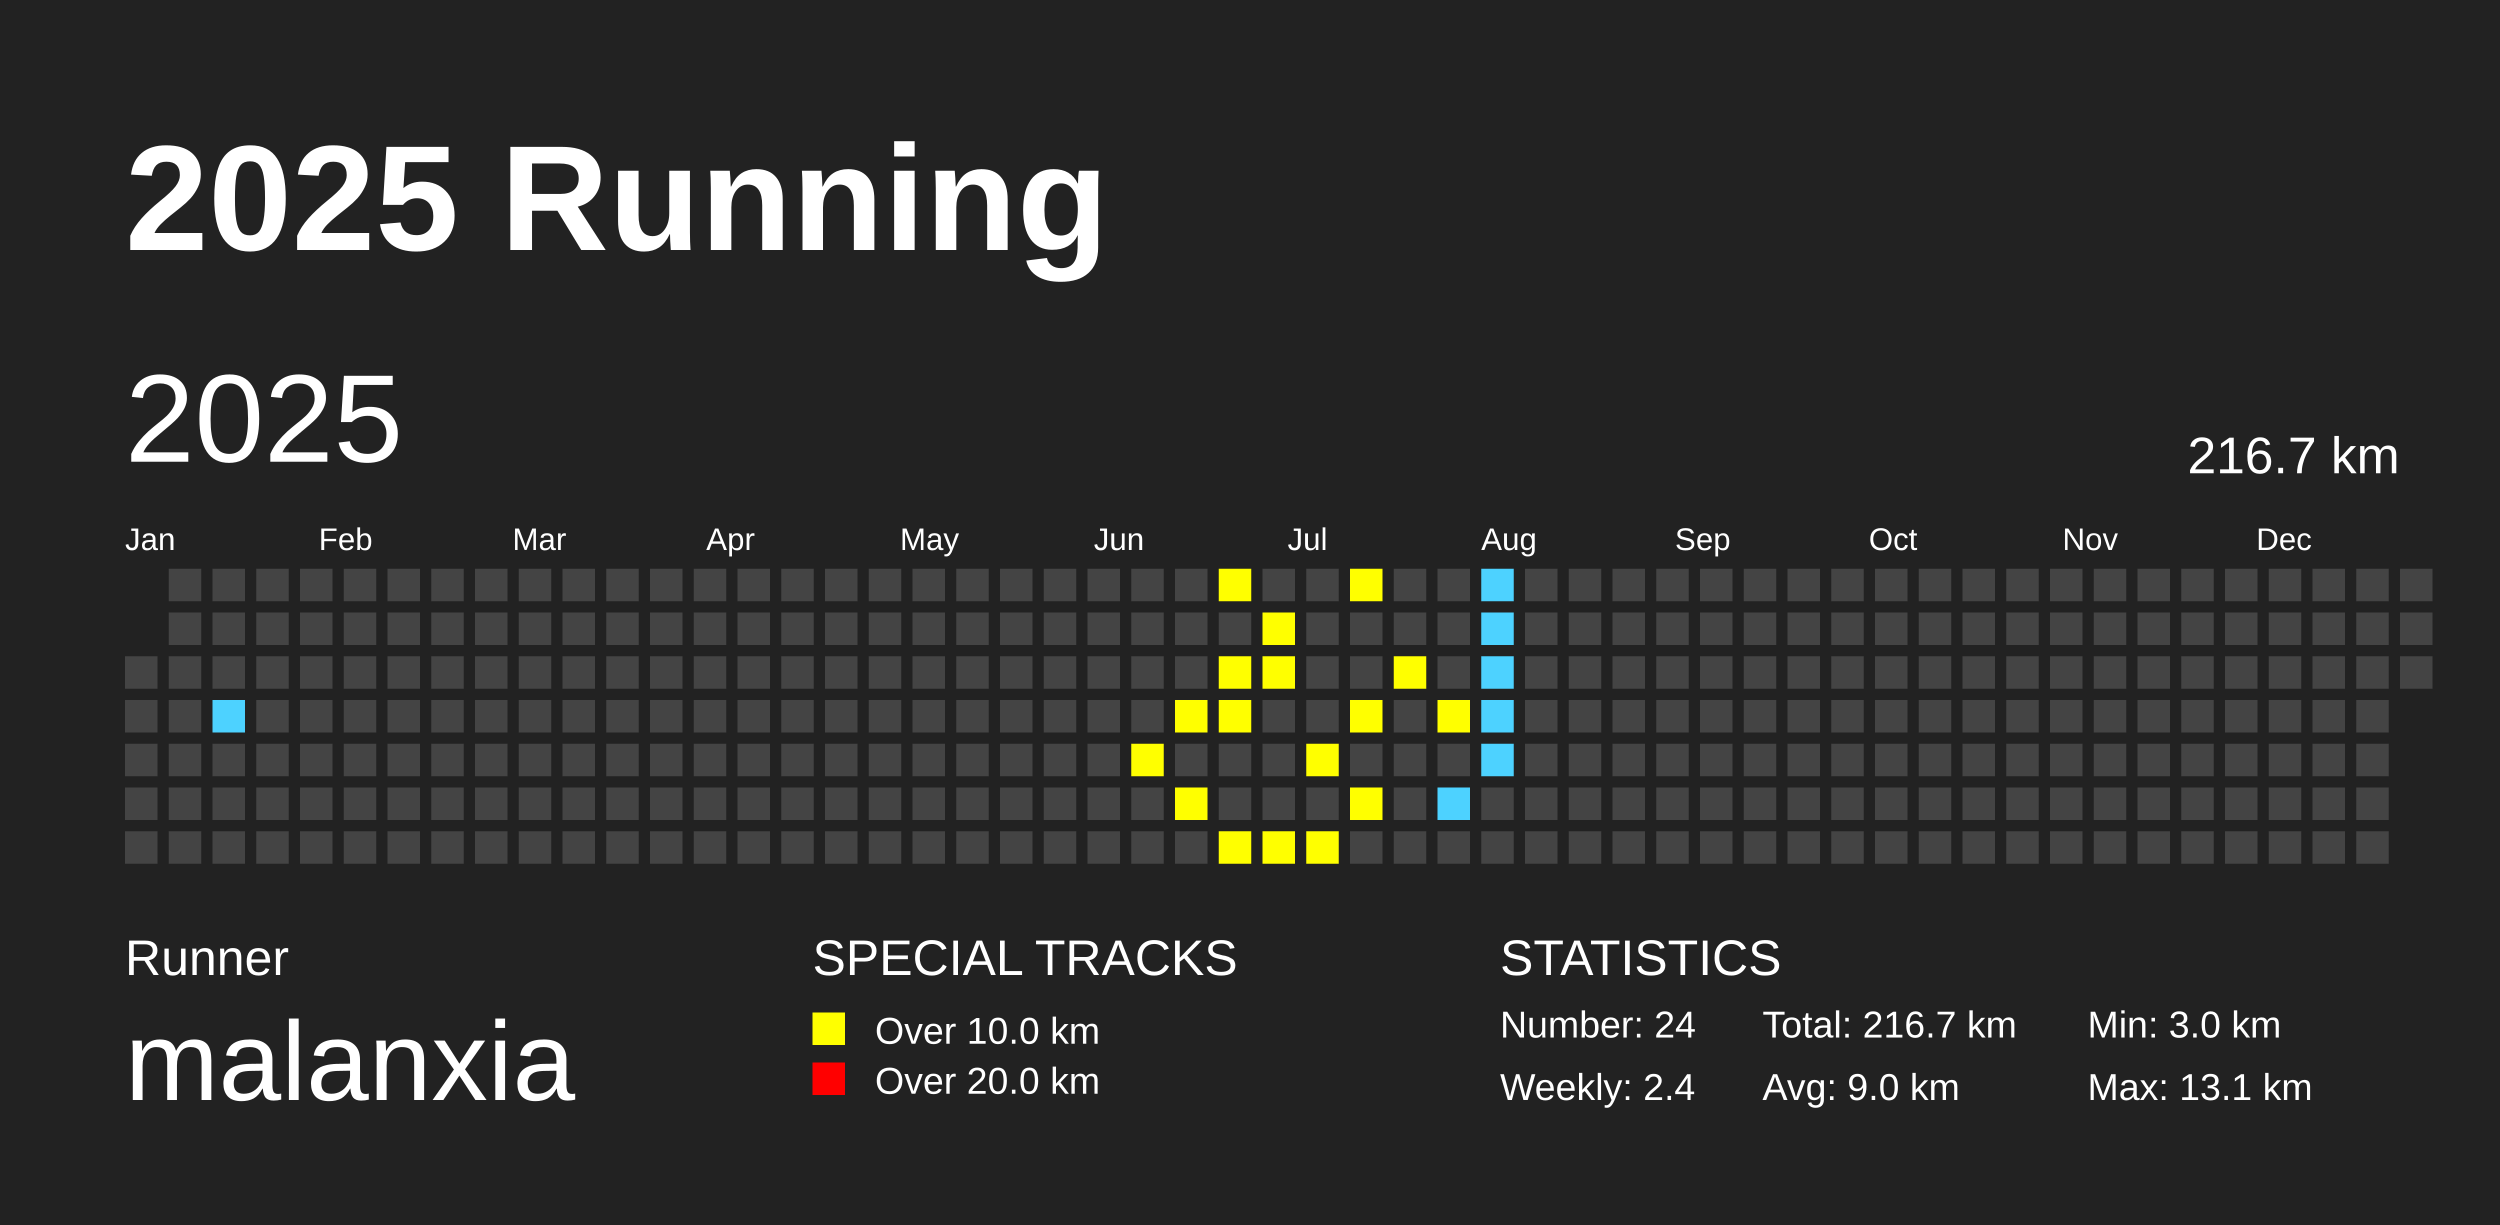
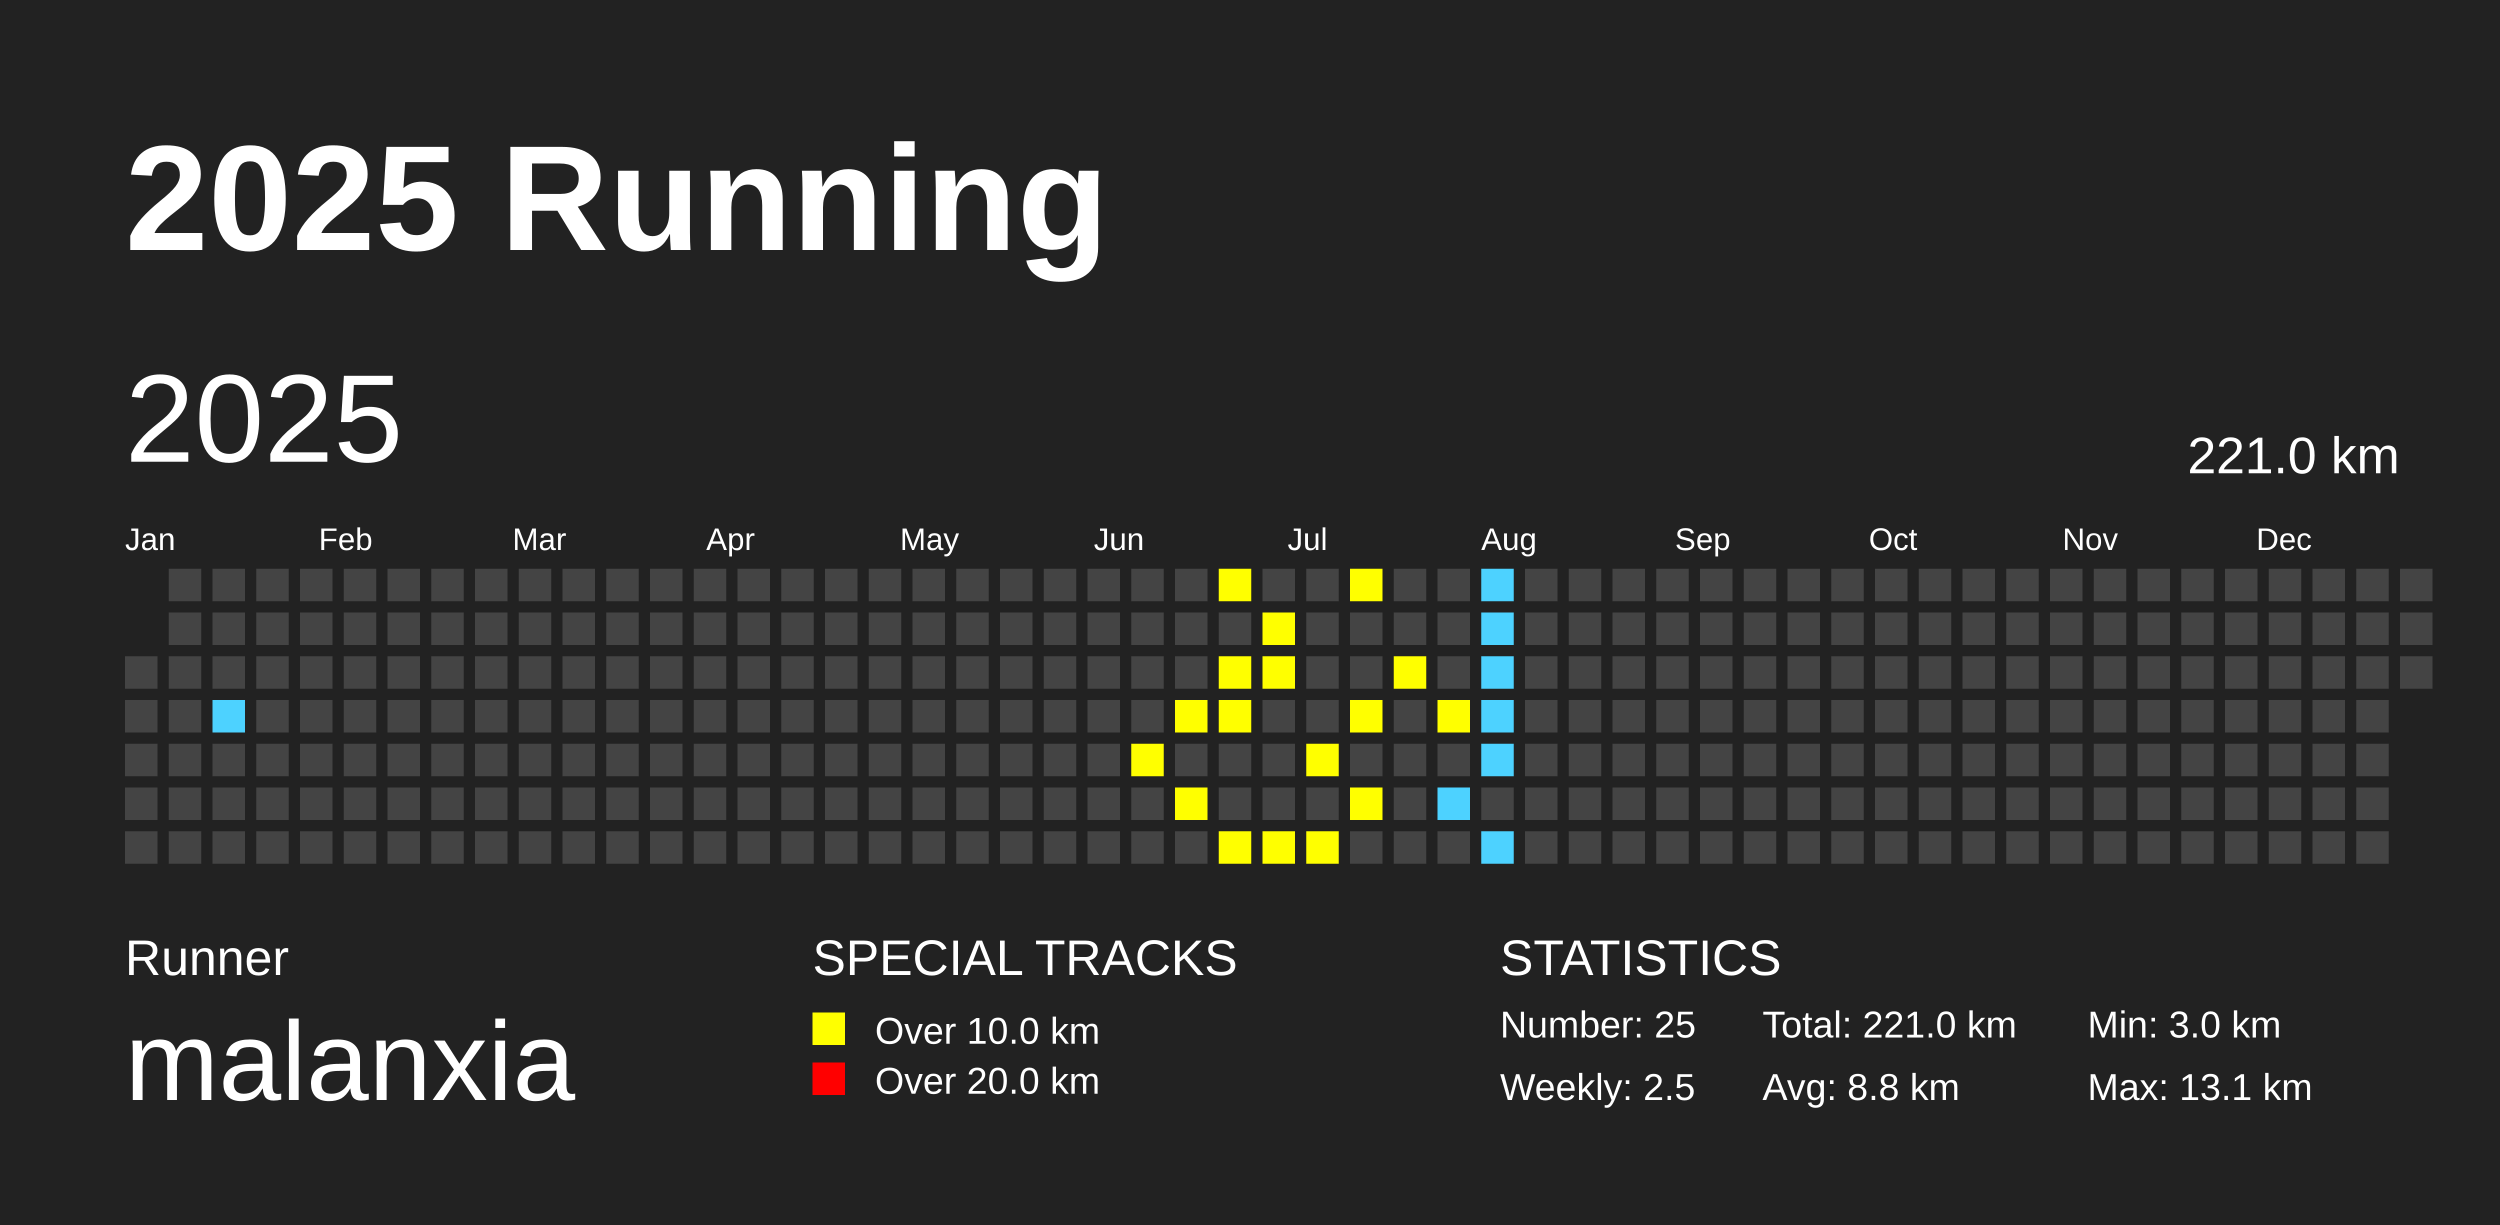
<svg xmlns="http://www.w3.org/2000/svg" baseProfile="full" height="98mm" version="1.1" viewBox="0,0,200,98" width="200mm">
  <defs />
  <rect fill="#222222" height="98" width="200" x="0" y="0" />
  <text fill="#FFFFFF" style="font-size:12px; font-family:Arial; font-weight:bold;" x="10" y="20">2025 Running</text>
  <text fill="#FFFFFF" style="font-size:4px; font-family:Arial" x="10" y="78">Runner</text>
  <text fill="#FFFFFF" style="font-size:9px; font-family:Arial" x="10" y="88">malanxia</text>
  <text fill="#FFFFFF" style="font-size:4px; font-family:Arial" x="65" y="78">SPECIAL TRACKS</text>
  <rect fill="yellow" height="2.6" width="2.6" x="65" y="81" />
  <text fill="#FFFFFF" style="font-size:3px; font-family:Arial" x="70" y="83.5">Over 10.0 km</text>
  <rect fill="red" height="2.6" width="2.6" x="65" y="85" />
  <text fill="#FFFFFF" style="font-size:3px; font-family:Arial" x="70" y="87.5">Over 20.0 km</text>
  <text fill="#FFFFFF" style="font-size:4px; font-family:Arial" x="120" y="78">STATISTICS</text>
-   <text fill="#FFFFFF" style="font-size:3px; font-family:Arial" x="120" y="83">Number: 24</text>
-   <text fill="#FFFFFF" style="font-size:3px; font-family:Arial" x="120" y="88">Weekly: 2.4</text>
-   <text fill="#FFFFFF" style="font-size:3px; font-family:Arial" x="141" y="83">Total: 216.7 km</text>
-   <text fill="#FFFFFF" style="font-size:3px; font-family:Arial" x="141" y="88">Avg: 9.0 km</text>
+   <text fill="#FFFFFF" style="font-size:3px; font-family:Arial" x="120" y="83">Number: 25</text>
+   <text fill="#FFFFFF" style="font-size:3px; font-family:Arial" x="120" y="88">Weekly: 2.5</text>
+   <text fill="#FFFFFF" style="font-size:3px; font-family:Arial" x="141" y="83">Total: 221.0 km</text>
+   <text fill="#FFFFFF" style="font-size:3px; font-family:Arial" x="141" y="88">Avg: 8.8 km</text>
  <text fill="#FFFFFF" style="font-size:3px; font-family:Arial" x="167" y="83">Min: 3.0 km</text>
  <text fill="#FFFFFF" style="font-size:3px; font-family:Arial" x="167" y="88">Max: 13.1 km</text>
  <text dominant-baseline="hanging" fill="#FFFFFF" style="font-size:10.0px; font-family:Arial;" x="10" y="30">2025</text>
-   <text dominant-baseline="hanging" fill="#FFFFFF" style="font-size:4.125px; font-family:Arial;" x="175" y="35">216.7 km</text>
+   <text dominant-baseline="hanging" fill="#FFFFFF" style="font-size:4.125px; font-family:Arial;" x="175" y="35">221.0 km</text>
  <text fill="#FFFFFF" style="font-size:2.5px; font-family:Arial" x="10.0" y="44">Jan</text>
  <text fill="#FFFFFF" style="font-size:2.5px; font-family:Arial" x="25.5" y="44">Feb</text>
  <text fill="#FFFFFF" style="font-size:2.5px; font-family:Arial" x="41.0" y="44">Mar</text>
  <text fill="#FFFFFF" style="font-size:2.5px; font-family:Arial" x="56.5" y="44">Apr</text>
  <text fill="#FFFFFF" style="font-size:2.5px; font-family:Arial" x="72.0" y="44">May</text>
  <text fill="#FFFFFF" style="font-size:2.5px; font-family:Arial" x="87.5" y="44">Jun</text>
  <text fill="#FFFFFF" style="font-size:2.5px; font-family:Arial" x="103.0" y="44">Jul</text>
  <text fill="#FFFFFF" style="font-size:2.5px; font-family:Arial" x="118.5" y="44">Aug</text>
  <text fill="#FFFFFF" style="font-size:2.5px; font-family:Arial" x="134.0" y="44">Sep</text>
  <text fill="#FFFFFF" style="font-size:2.5px; font-family:Arial" x="149.5" y="44">Oct</text>
  <text fill="#FFFFFF" style="font-size:2.5px; font-family:Arial" x="165.0" y="44">Nov</text>
  <text fill="#FFFFFF" style="font-size:2.5px; font-family:Arial" x="180.5" y="44">Dec</text>
  <rect fill="#444444" height="2.6" width="2.6" x="10.0" y="52.5" />
  <rect fill="#444444" height="2.6" width="2.6" x="10.0" y="56.0" />
  <rect fill="#444444" height="2.6" width="2.6" x="10.0" y="59.5" />
  <rect fill="#444444" height="2.6" width="2.6" x="10.0" y="63.0" />
  <rect fill="#444444" height="2.6" width="2.6" x="10.0" y="66.5" />
  <rect fill="#444444" height="2.6" width="2.6" x="13.5" y="45.5" />
  <rect fill="#444444" height="2.6" width="2.6" x="13.5" y="49.0" />
  <rect fill="#444444" height="2.6" width="2.6" x="13.5" y="52.5" />
  <rect fill="#444444" height="2.6" width="2.6" x="13.5" y="56.0" />
  <rect fill="#444444" height="2.6" width="2.6" x="13.5" y="59.5" />
  <rect fill="#444444" height="2.6" width="2.6" x="13.5" y="63.0" />
  <rect fill="#444444" height="2.6" width="2.6" x="13.5" y="66.5" />
  <rect fill="#444444" height="2.6" width="2.6" x="17.0" y="45.5" />
  <rect fill="#444444" height="2.6" width="2.6" x="17.0" y="49.0" />
  <rect fill="#444444" height="2.6" width="2.6" x="17.0" y="52.5" />
  <rect fill="#4DD2FF" height="2.6" width="2.6" x="17.0" y="56.0" />
  <rect fill="#444444" height="2.6" width="2.6" x="17.0" y="59.5" />
  <rect fill="#444444" height="2.6" width="2.6" x="17.0" y="63.0" />
  <rect fill="#444444" height="2.6" width="2.6" x="17.0" y="66.5" />
  <rect fill="#444444" height="2.6" width="2.6" x="20.5" y="45.5" />
  <rect fill="#444444" height="2.6" width="2.6" x="20.5" y="49.0" />
  <rect fill="#444444" height="2.6" width="2.6" x="20.5" y="52.5" />
  <rect fill="#444444" height="2.6" width="2.6" x="20.5" y="56.0" />
  <rect fill="#444444" height="2.6" width="2.6" x="20.5" y="59.5" />
  <rect fill="#444444" height="2.6" width="2.6" x="20.5" y="63.0" />
  <rect fill="#444444" height="2.6" width="2.6" x="20.5" y="66.5" />
  <rect fill="#444444" height="2.6" width="2.6" x="24.0" y="45.5" />
  <rect fill="#444444" height="2.6" width="2.6" x="24.0" y="49.0" />
  <rect fill="#444444" height="2.6" width="2.6" x="24.0" y="52.5" />
  <rect fill="#444444" height="2.6" width="2.6" x="24.0" y="56.0" />
  <rect fill="#444444" height="2.6" width="2.6" x="24.0" y="59.5" />
  <rect fill="#444444" height="2.6" width="2.6" x="24.0" y="63.0" />
  <rect fill="#444444" height="2.6" width="2.6" x="24.0" y="66.5" />
  <rect fill="#444444" height="2.6" width="2.6" x="27.5" y="45.5" />
  <rect fill="#444444" height="2.6" width="2.6" x="27.5" y="49.0" />
  <rect fill="#444444" height="2.6" width="2.6" x="27.5" y="52.5" />
  <rect fill="#444444" height="2.6" width="2.6" x="27.5" y="56.0" />
  <rect fill="#444444" height="2.6" width="2.6" x="27.5" y="59.5" />
  <rect fill="#444444" height="2.6" width="2.6" x="27.5" y="63.0" />
  <rect fill="#444444" height="2.6" width="2.6" x="27.5" y="66.5" />
  <rect fill="#444444" height="2.6" width="2.6" x="31.0" y="45.5" />
  <rect fill="#444444" height="2.6" width="2.6" x="31.0" y="49.0" />
  <rect fill="#444444" height="2.6" width="2.6" x="31.0" y="52.5" />
  <rect fill="#444444" height="2.6" width="2.6" x="31.0" y="56.0" />
  <rect fill="#444444" height="2.6" width="2.6" x="31.0" y="59.5" />
  <rect fill="#444444" height="2.6" width="2.6" x="31.0" y="63.0" />
  <rect fill="#444444" height="2.6" width="2.6" x="31.0" y="66.5" />
  <rect fill="#444444" height="2.6" width="2.6" x="34.5" y="45.5" />
  <rect fill="#444444" height="2.6" width="2.6" x="34.5" y="49.0" />
  <rect fill="#444444" height="2.6" width="2.6" x="34.5" y="52.5" />
  <rect fill="#444444" height="2.6" width="2.6" x="34.5" y="56.0" />
  <rect fill="#444444" height="2.6" width="2.6" x="34.5" y="59.5" />
  <rect fill="#444444" height="2.6" width="2.6" x="34.5" y="63.0" />
  <rect fill="#444444" height="2.6" width="2.6" x="34.5" y="66.5" />
  <rect fill="#444444" height="2.6" width="2.6" x="38.0" y="45.5" />
  <rect fill="#444444" height="2.6" width="2.6" x="38.0" y="49.0" />
  <rect fill="#444444" height="2.6" width="2.6" x="38.0" y="52.5" />
  <rect fill="#444444" height="2.6" width="2.6" x="38.0" y="56.0" />
  <rect fill="#444444" height="2.6" width="2.6" x="38.0" y="59.5" />
  <rect fill="#444444" height="2.6" width="2.6" x="38.0" y="63.0" />
  <rect fill="#444444" height="2.6" width="2.6" x="38.0" y="66.5" />
  <rect fill="#444444" height="2.6" width="2.6" x="41.5" y="45.5" />
  <rect fill="#444444" height="2.6" width="2.6" x="41.5" y="49.0" />
  <rect fill="#444444" height="2.6" width="2.6" x="41.5" y="52.5" />
  <rect fill="#444444" height="2.6" width="2.6" x="41.5" y="56.0" />
  <rect fill="#444444" height="2.6" width="2.6" x="41.5" y="59.5" />
  <rect fill="#444444" height="2.6" width="2.6" x="41.5" y="63.0" />
  <rect fill="#444444" height="2.6" width="2.6" x="41.5" y="66.5" />
  <rect fill="#444444" height="2.6" width="2.6" x="45.0" y="45.5" />
  <rect fill="#444444" height="2.6" width="2.6" x="45.0" y="49.0" />
  <rect fill="#444444" height="2.6" width="2.6" x="45.0" y="52.5" />
  <rect fill="#444444" height="2.6" width="2.6" x="45.0" y="56.0" />
  <rect fill="#444444" height="2.6" width="2.6" x="45.0" y="59.5" />
  <rect fill="#444444" height="2.6" width="2.6" x="45.0" y="63.0" />
  <rect fill="#444444" height="2.6" width="2.6" x="45.0" y="66.5" />
  <rect fill="#444444" height="2.6" width="2.6" x="48.5" y="45.5" />
  <rect fill="#444444" height="2.6" width="2.6" x="48.5" y="49.0" />
  <rect fill="#444444" height="2.6" width="2.6" x="48.5" y="52.5" />
  <rect fill="#444444" height="2.6" width="2.6" x="48.5" y="56.0" />
  <rect fill="#444444" height="2.6" width="2.6" x="48.5" y="59.5" />
  <rect fill="#444444" height="2.6" width="2.6" x="48.5" y="63.0" />
  <rect fill="#444444" height="2.6" width="2.6" x="48.5" y="66.5" />
  <rect fill="#444444" height="2.6" width="2.6" x="52.0" y="45.5" />
  <rect fill="#444444" height="2.6" width="2.6" x="52.0" y="49.0" />
  <rect fill="#444444" height="2.6" width="2.6" x="52.0" y="52.5" />
  <rect fill="#444444" height="2.6" width="2.6" x="52.0" y="56.0" />
  <rect fill="#444444" height="2.6" width="2.6" x="52.0" y="59.5" />
  <rect fill="#444444" height="2.6" width="2.6" x="52.0" y="63.0" />
  <rect fill="#444444" height="2.6" width="2.6" x="52.0" y="66.5" />
  <rect fill="#444444" height="2.6" width="2.6" x="55.5" y="45.5" />
  <rect fill="#444444" height="2.6" width="2.6" x="55.5" y="49.0" />
  <rect fill="#444444" height="2.6" width="2.6" x="55.5" y="52.5" />
  <rect fill="#444444" height="2.6" width="2.6" x="55.5" y="56.0" />
  <rect fill="#444444" height="2.6" width="2.6" x="55.5" y="59.5" />
  <rect fill="#444444" height="2.6" width="2.6" x="55.5" y="63.0" />
  <rect fill="#444444" height="2.6" width="2.6" x="55.5" y="66.5" />
  <rect fill="#444444" height="2.6" width="2.6" x="59.0" y="45.5" />
  <rect fill="#444444" height="2.6" width="2.6" x="59.0" y="49.0" />
  <rect fill="#444444" height="2.6" width="2.6" x="59.0" y="52.5" />
  <rect fill="#444444" height="2.6" width="2.6" x="59.0" y="56.0" />
  <rect fill="#444444" height="2.6" width="2.6" x="59.0" y="59.5" />
  <rect fill="#444444" height="2.6" width="2.6" x="59.0" y="63.0" />
  <rect fill="#444444" height="2.6" width="2.6" x="59.0" y="66.5" />
  <rect fill="#444444" height="2.6" width="2.6" x="62.5" y="45.5" />
  <rect fill="#444444" height="2.6" width="2.6" x="62.5" y="49.0" />
  <rect fill="#444444" height="2.6" width="2.6" x="62.5" y="52.5" />
  <rect fill="#444444" height="2.6" width="2.6" x="62.5" y="56.0" />
  <rect fill="#444444" height="2.6" width="2.6" x="62.5" y="59.5" />
  <rect fill="#444444" height="2.6" width="2.6" x="62.5" y="63.0" />
  <rect fill="#444444" height="2.6" width="2.6" x="62.5" y="66.5" />
  <rect fill="#444444" height="2.6" width="2.6" x="66.0" y="45.5" />
  <rect fill="#444444" height="2.6" width="2.6" x="66.0" y="49.0" />
  <rect fill="#444444" height="2.6" width="2.6" x="66.0" y="52.5" />
  <rect fill="#444444" height="2.6" width="2.6" x="66.0" y="56.0" />
  <rect fill="#444444" height="2.6" width="2.6" x="66.0" y="59.5" />
  <rect fill="#444444" height="2.6" width="2.6" x="66.0" y="63.0" />
  <rect fill="#444444" height="2.6" width="2.6" x="66.0" y="66.5" />
  <rect fill="#444444" height="2.6" width="2.6" x="69.5" y="45.5" />
  <rect fill="#444444" height="2.6" width="2.6" x="69.5" y="49.0" />
  <rect fill="#444444" height="2.6" width="2.6" x="69.5" y="52.5" />
  <rect fill="#444444" height="2.6" width="2.6" x="69.5" y="56.0" />
  <rect fill="#444444" height="2.6" width="2.6" x="69.5" y="59.5" />
  <rect fill="#444444" height="2.6" width="2.6" x="69.5" y="63.0" />
  <rect fill="#444444" height="2.6" width="2.6" x="69.5" y="66.5" />
  <rect fill="#444444" height="2.6" width="2.6" x="73.0" y="45.5" />
  <rect fill="#444444" height="2.6" width="2.6" x="73.0" y="49.0" />
  <rect fill="#444444" height="2.6" width="2.6" x="73.0" y="52.5" />
  <rect fill="#444444" height="2.6" width="2.6" x="73.0" y="56.0" />
  <rect fill="#444444" height="2.6" width="2.6" x="73.0" y="59.5" />
  <rect fill="#444444" height="2.6" width="2.6" x="73.0" y="63.0" />
  <rect fill="#444444" height="2.6" width="2.6" x="73.0" y="66.5" />
  <rect fill="#444444" height="2.6" width="2.6" x="76.5" y="45.5" />
  <rect fill="#444444" height="2.6" width="2.6" x="76.5" y="49.0" />
  <rect fill="#444444" height="2.6" width="2.6" x="76.5" y="52.5" />
  <rect fill="#444444" height="2.6" width="2.6" x="76.5" y="56.0" />
  <rect fill="#444444" height="2.6" width="2.6" x="76.5" y="59.5" />
  <rect fill="#444444" height="2.6" width="2.6" x="76.5" y="63.0" />
  <rect fill="#444444" height="2.6" width="2.6" x="76.5" y="66.5" />
  <rect fill="#444444" height="2.6" width="2.6" x="80.0" y="45.5" />
  <rect fill="#444444" height="2.6" width="2.6" x="80.0" y="49.0" />
  <rect fill="#444444" height="2.6" width="2.6" x="80.0" y="52.5" />
  <rect fill="#444444" height="2.6" width="2.6" x="80.0" y="56.0" />
  <rect fill="#444444" height="2.6" width="2.6" x="80.0" y="59.5" />
  <rect fill="#444444" height="2.6" width="2.6" x="80.0" y="63.0" />
  <rect fill="#444444" height="2.6" width="2.6" x="80.0" y="66.5" />
  <rect fill="#444444" height="2.6" width="2.6" x="83.5" y="45.5" />
  <rect fill="#444444" height="2.6" width="2.6" x="83.5" y="49.0" />
  <rect fill="#444444" height="2.6" width="2.6" x="83.5" y="52.5" />
  <rect fill="#444444" height="2.6" width="2.6" x="83.5" y="56.0" />
  <rect fill="#444444" height="2.6" width="2.6" x="83.5" y="59.5" />
  <rect fill="#444444" height="2.6" width="2.6" x="83.5" y="63.0" />
  <rect fill="#444444" height="2.6" width="2.6" x="83.5" y="66.5" />
  <rect fill="#444444" height="2.6" width="2.6" x="87.0" y="45.5" />
  <rect fill="#444444" height="2.6" width="2.6" x="87.0" y="49.0" />
  <rect fill="#444444" height="2.6" width="2.6" x="87.0" y="52.5" />
  <rect fill="#444444" height="2.6" width="2.6" x="87.0" y="56.0" />
  <rect fill="#444444" height="2.6" width="2.6" x="87.0" y="59.5" />
  <rect fill="#444444" height="2.6" width="2.6" x="87.0" y="63.0" />
  <rect fill="#444444" height="2.6" width="2.6" x="87.0" y="66.5" />
  <rect fill="#444444" height="2.6" width="2.6" x="90.5" y="45.5" />
  <rect fill="#444444" height="2.6" width="2.6" x="90.5" y="49.0" />
  <rect fill="#444444" height="2.6" width="2.6" x="90.5" y="52.5" />
  <rect fill="#444444" height="2.6" width="2.6" x="90.5" y="56.0" />
  <rect fill="yellow" height="2.6" width="2.6" x="90.5" y="59.5" />
  <rect fill="#444444" height="2.6" width="2.6" x="90.5" y="63.0" />
  <rect fill="#444444" height="2.6" width="2.6" x="90.5" y="66.5" />
  <rect fill="#444444" height="2.6" width="2.6" x="94.0" y="45.5" />
  <rect fill="#444444" height="2.6" width="2.6" x="94.0" y="49.0" />
  <rect fill="#444444" height="2.6" width="2.6" x="94.0" y="52.5" />
  <rect fill="yellow" height="2.6" width="2.6" x="94.0" y="56.0" />
  <rect fill="#444444" height="2.6" width="2.6" x="94.0" y="59.5" />
  <rect fill="yellow" height="2.6" width="2.6" x="94.0" y="63.0" />
  <rect fill="#444444" height="2.6" width="2.6" x="94.0" y="66.5" />
  <rect fill="yellow" height="2.6" width="2.6" x="97.5" y="45.5" />
  <rect fill="#444444" height="2.6" width="2.6" x="97.5" y="49.0" />
  <rect fill="yellow" height="2.6" width="2.6" x="97.5" y="52.5" />
  <rect fill="yellow" height="2.6" width="2.6" x="97.5" y="56.0" />
  <rect fill="#444444" height="2.6" width="2.6" x="97.5" y="59.5" />
  <rect fill="#444444" height="2.6" width="2.6" x="97.5" y="63.0" />
  <rect fill="yellow" height="2.6" width="2.6" x="97.5" y="66.5" />
  <rect fill="#444444" height="2.6" width="2.6" x="101.0" y="45.5" />
  <rect fill="yellow" height="2.6" width="2.6" x="101.0" y="49.0" />
  <rect fill="yellow" height="2.6" width="2.6" x="101.0" y="52.5" />
  <rect fill="#444444" height="2.6" width="2.6" x="101.0" y="56.0" />
  <rect fill="#444444" height="2.6" width="2.6" x="101.0" y="59.5" />
  <rect fill="#444444" height="2.6" width="2.6" x="101.0" y="63.0" />
  <rect fill="yellow" height="2.6" width="2.6" x="101.0" y="66.5" />
  <rect fill="#444444" height="2.6" width="2.6" x="104.5" y="45.5" />
  <rect fill="#444444" height="2.6" width="2.6" x="104.5" y="49.0" />
  <rect fill="#444444" height="2.6" width="2.6" x="104.5" y="52.5" />
  <rect fill="#444444" height="2.6" width="2.6" x="104.5" y="56.0" />
  <rect fill="yellow" height="2.6" width="2.6" x="104.5" y="59.5" />
  <rect fill="#444444" height="2.6" width="2.6" x="104.5" y="63.0" />
  <rect fill="yellow" height="2.6" width="2.6" x="104.5" y="66.5" />
  <rect fill="yellow" height="2.6" width="2.6" x="108.0" y="45.5" />
  <rect fill="#444444" height="2.6" width="2.6" x="108.0" y="49.0" />
  <rect fill="#444444" height="2.6" width="2.6" x="108.0" y="52.5" />
  <rect fill="yellow" height="2.6" width="2.6" x="108.0" y="56.0" />
  <rect fill="#444444" height="2.6" width="2.6" x="108.0" y="59.5" />
  <rect fill="yellow" height="2.6" width="2.6" x="108.0" y="63.0" />
  <rect fill="#444444" height="2.6" width="2.6" x="108.0" y="66.5" />
  <rect fill="#444444" height="2.6" width="2.6" x="111.5" y="45.5" />
  <rect fill="#444444" height="2.6" width="2.6" x="111.5" y="49.0" />
  <rect fill="yellow" height="2.6" width="2.6" x="111.5" y="52.5" />
  <rect fill="#444444" height="2.6" width="2.6" x="111.5" y="56.0" />
  <rect fill="#444444" height="2.6" width="2.6" x="111.5" y="59.5" />
  <rect fill="#444444" height="2.6" width="2.6" x="111.5" y="63.0" />
  <rect fill="#444444" height="2.6" width="2.6" x="111.5" y="66.5" />
  <rect fill="#444444" height="2.6" width="2.6" x="115.0" y="45.5" />
  <rect fill="#444444" height="2.6" width="2.6" x="115.0" y="49.0" />
  <rect fill="#444444" height="2.6" width="2.6" x="115.0" y="52.5" />
  <rect fill="yellow" height="2.6" width="2.6" x="115.0" y="56.0" />
  <rect fill="#444444" height="2.6" width="2.6" x="115.0" y="59.5" />
  <rect fill="#4DD2FF" height="2.6" width="2.6" x="115.0" y="63.0" />
  <rect fill="#444444" height="2.6" width="2.6" x="115.0" y="66.5" />
  <rect fill="#4DD2FF" height="2.6" width="2.6" x="118.5" y="45.5" />
  <rect fill="#4DD2FF" height="2.6" width="2.6" x="118.5" y="49.0" />
  <rect fill="#4DD2FF" height="2.6" width="2.6" x="118.5" y="52.5" />
  <rect fill="#4DD2FF" height="2.6" width="2.6" x="118.5" y="56.0" />
  <rect fill="#4DD2FF" height="2.6" width="2.6" x="118.5" y="59.5" />
  <rect fill="#444444" height="2.6" width="2.6" x="118.5" y="63.0" />
-   <rect fill="#444444" height="2.6" width="2.6" x="118.5" y="66.5" />
+   <rect fill="#4DD2FF" height="2.6" width="2.6" x="118.5" y="66.5" />
  <rect fill="#444444" height="2.6" width="2.6" x="122.0" y="45.5" />
  <rect fill="#444444" height="2.6" width="2.6" x="122.0" y="49.0" />
  <rect fill="#444444" height="2.6" width="2.6" x="122.0" y="52.5" />
  <rect fill="#444444" height="2.6" width="2.6" x="122.0" y="56.0" />
  <rect fill="#444444" height="2.6" width="2.6" x="122.0" y="59.5" />
  <rect fill="#444444" height="2.6" width="2.6" x="122.0" y="63.0" />
  <rect fill="#444444" height="2.6" width="2.6" x="122.0" y="66.5" />
  <rect fill="#444444" height="2.6" width="2.6" x="125.5" y="45.5" />
  <rect fill="#444444" height="2.6" width="2.6" x="125.5" y="49.0" />
  <rect fill="#444444" height="2.6" width="2.6" x="125.5" y="52.5" />
  <rect fill="#444444" height="2.6" width="2.6" x="125.5" y="56.0" />
  <rect fill="#444444" height="2.6" width="2.6" x="125.5" y="59.5" />
  <rect fill="#444444" height="2.6" width="2.6" x="125.5" y="63.0" />
  <rect fill="#444444" height="2.6" width="2.6" x="125.5" y="66.5" />
  <rect fill="#444444" height="2.6" width="2.6" x="129.0" y="45.5" />
  <rect fill="#444444" height="2.6" width="2.6" x="129.0" y="49.0" />
  <rect fill="#444444" height="2.6" width="2.6" x="129.0" y="52.5" />
  <rect fill="#444444" height="2.6" width="2.6" x="129.0" y="56.0" />
  <rect fill="#444444" height="2.6" width="2.6" x="129.0" y="59.5" />
  <rect fill="#444444" height="2.6" width="2.6" x="129.0" y="63.0" />
  <rect fill="#444444" height="2.6" width="2.6" x="129.0" y="66.5" />
  <rect fill="#444444" height="2.6" width="2.6" x="132.5" y="45.5" />
  <rect fill="#444444" height="2.6" width="2.6" x="132.5" y="49.0" />
  <rect fill="#444444" height="2.6" width="2.6" x="132.5" y="52.5" />
  <rect fill="#444444" height="2.6" width="2.6" x="132.5" y="56.0" />
  <rect fill="#444444" height="2.6" width="2.6" x="132.5" y="59.5" />
  <rect fill="#444444" height="2.6" width="2.6" x="132.5" y="63.0" />
  <rect fill="#444444" height="2.6" width="2.6" x="132.5" y="66.5" />
  <rect fill="#444444" height="2.6" width="2.6" x="136.0" y="45.5" />
  <rect fill="#444444" height="2.6" width="2.6" x="136.0" y="49.0" />
  <rect fill="#444444" height="2.6" width="2.6" x="136.0" y="52.5" />
  <rect fill="#444444" height="2.6" width="2.6" x="136.0" y="56.0" />
  <rect fill="#444444" height="2.6" width="2.6" x="136.0" y="59.5" />
  <rect fill="#444444" height="2.6" width="2.6" x="136.0" y="63.0" />
  <rect fill="#444444" height="2.6" width="2.6" x="136.0" y="66.5" />
  <rect fill="#444444" height="2.6" width="2.6" x="139.5" y="45.5" />
  <rect fill="#444444" height="2.6" width="2.6" x="139.5" y="49.0" />
  <rect fill="#444444" height="2.6" width="2.6" x="139.5" y="52.5" />
  <rect fill="#444444" height="2.6" width="2.6" x="139.5" y="56.0" />
  <rect fill="#444444" height="2.6" width="2.6" x="139.5" y="59.5" />
  <rect fill="#444444" height="2.6" width="2.6" x="139.5" y="63.0" />
  <rect fill="#444444" height="2.6" width="2.6" x="139.5" y="66.5" />
  <rect fill="#444444" height="2.6" width="2.6" x="143.0" y="45.5" />
  <rect fill="#444444" height="2.6" width="2.6" x="143.0" y="49.0" />
  <rect fill="#444444" height="2.6" width="2.6" x="143.0" y="52.5" />
  <rect fill="#444444" height="2.6" width="2.6" x="143.0" y="56.0" />
  <rect fill="#444444" height="2.6" width="2.6" x="143.0" y="59.5" />
  <rect fill="#444444" height="2.6" width="2.6" x="143.0" y="63.0" />
  <rect fill="#444444" height="2.6" width="2.6" x="143.0" y="66.5" />
  <rect fill="#444444" height="2.6" width="2.6" x="146.5" y="45.5" />
  <rect fill="#444444" height="2.6" width="2.6" x="146.5" y="49.0" />
  <rect fill="#444444" height="2.6" width="2.6" x="146.5" y="52.5" />
  <rect fill="#444444" height="2.6" width="2.6" x="146.5" y="56.0" />
  <rect fill="#444444" height="2.6" width="2.6" x="146.5" y="59.5" />
  <rect fill="#444444" height="2.6" width="2.6" x="146.5" y="63.0" />
  <rect fill="#444444" height="2.6" width="2.6" x="146.5" y="66.5" />
  <rect fill="#444444" height="2.6" width="2.6" x="150.0" y="45.5" />
  <rect fill="#444444" height="2.6" width="2.6" x="150.0" y="49.0" />
  <rect fill="#444444" height="2.6" width="2.6" x="150.0" y="52.5" />
  <rect fill="#444444" height="2.6" width="2.6" x="150.0" y="56.0" />
  <rect fill="#444444" height="2.6" width="2.6" x="150.0" y="59.5" />
  <rect fill="#444444" height="2.6" width="2.6" x="150.0" y="63.0" />
  <rect fill="#444444" height="2.6" width="2.6" x="150.0" y="66.5" />
  <rect fill="#444444" height="2.6" width="2.6" x="153.5" y="45.5" />
  <rect fill="#444444" height="2.6" width="2.6" x="153.5" y="49.0" />
  <rect fill="#444444" height="2.6" width="2.6" x="153.5" y="52.5" />
  <rect fill="#444444" height="2.6" width="2.6" x="153.5" y="56.0" />
  <rect fill="#444444" height="2.6" width="2.6" x="153.5" y="59.5" />
  <rect fill="#444444" height="2.6" width="2.6" x="153.5" y="63.0" />
  <rect fill="#444444" height="2.6" width="2.6" x="153.5" y="66.5" />
  <rect fill="#444444" height="2.6" width="2.6" x="157.0" y="45.5" />
  <rect fill="#444444" height="2.6" width="2.6" x="157.0" y="49.0" />
  <rect fill="#444444" height="2.6" width="2.6" x="157.0" y="52.5" />
  <rect fill="#444444" height="2.6" width="2.6" x="157.0" y="56.0" />
  <rect fill="#444444" height="2.6" width="2.6" x="157.0" y="59.5" />
  <rect fill="#444444" height="2.6" width="2.6" x="157.0" y="63.0" />
  <rect fill="#444444" height="2.6" width="2.6" x="157.0" y="66.5" />
  <rect fill="#444444" height="2.6" width="2.6" x="160.5" y="45.5" />
  <rect fill="#444444" height="2.6" width="2.6" x="160.5" y="49.0" />
  <rect fill="#444444" height="2.6" width="2.6" x="160.5" y="52.5" />
  <rect fill="#444444" height="2.6" width="2.6" x="160.5" y="56.0" />
  <rect fill="#444444" height="2.6" width="2.6" x="160.5" y="59.5" />
  <rect fill="#444444" height="2.6" width="2.6" x="160.5" y="63.0" />
  <rect fill="#444444" height="2.6" width="2.6" x="160.5" y="66.5" />
  <rect fill="#444444" height="2.6" width="2.6" x="164.0" y="45.5" />
  <rect fill="#444444" height="2.6" width="2.6" x="164.0" y="49.0" />
  <rect fill="#444444" height="2.6" width="2.6" x="164.0" y="52.5" />
  <rect fill="#444444" height="2.6" width="2.6" x="164.0" y="56.0" />
  <rect fill="#444444" height="2.6" width="2.6" x="164.0" y="59.5" />
  <rect fill="#444444" height="2.6" width="2.6" x="164.0" y="63.0" />
  <rect fill="#444444" height="2.6" width="2.6" x="164.0" y="66.5" />
  <rect fill="#444444" height="2.6" width="2.6" x="167.5" y="45.5" />
  <rect fill="#444444" height="2.6" width="2.6" x="167.5" y="49.0" />
  <rect fill="#444444" height="2.6" width="2.6" x="167.5" y="52.5" />
  <rect fill="#444444" height="2.6" width="2.6" x="167.5" y="56.0" />
  <rect fill="#444444" height="2.6" width="2.6" x="167.5" y="59.5" />
  <rect fill="#444444" height="2.6" width="2.6" x="167.5" y="63.0" />
  <rect fill="#444444" height="2.6" width="2.6" x="167.5" y="66.5" />
  <rect fill="#444444" height="2.6" width="2.6" x="171.0" y="45.5" />
  <rect fill="#444444" height="2.6" width="2.6" x="171.0" y="49.0" />
  <rect fill="#444444" height="2.6" width="2.6" x="171.0" y="52.5" />
  <rect fill="#444444" height="2.6" width="2.6" x="171.0" y="56.0" />
  <rect fill="#444444" height="2.6" width="2.6" x="171.0" y="59.5" />
  <rect fill="#444444" height="2.6" width="2.6" x="171.0" y="63.0" />
  <rect fill="#444444" height="2.6" width="2.6" x="171.0" y="66.5" />
  <rect fill="#444444" height="2.6" width="2.6" x="174.5" y="45.5" />
  <rect fill="#444444" height="2.6" width="2.6" x="174.5" y="49.0" />
  <rect fill="#444444" height="2.6" width="2.6" x="174.5" y="52.5" />
  <rect fill="#444444" height="2.6" width="2.6" x="174.5" y="56.0" />
  <rect fill="#444444" height="2.6" width="2.6" x="174.5" y="59.5" />
  <rect fill="#444444" height="2.6" width="2.6" x="174.5" y="63.0" />
  <rect fill="#444444" height="2.6" width="2.6" x="174.5" y="66.5" />
  <rect fill="#444444" height="2.6" width="2.6" x="178.0" y="45.5" />
  <rect fill="#444444" height="2.6" width="2.6" x="178.0" y="49.0" />
  <rect fill="#444444" height="2.6" width="2.6" x="178.0" y="52.5" />
  <rect fill="#444444" height="2.6" width="2.6" x="178.0" y="56.0" />
  <rect fill="#444444" height="2.6" width="2.6" x="178.0" y="59.5" />
  <rect fill="#444444" height="2.6" width="2.6" x="178.0" y="63.0" />
  <rect fill="#444444" height="2.6" width="2.6" x="178.0" y="66.5" />
  <rect fill="#444444" height="2.6" width="2.6" x="181.5" y="45.5" />
  <rect fill="#444444" height="2.6" width="2.6" x="181.5" y="49.0" />
  <rect fill="#444444" height="2.6" width="2.6" x="181.5" y="52.5" />
  <rect fill="#444444" height="2.6" width="2.6" x="181.5" y="56.0" />
  <rect fill="#444444" height="2.6" width="2.6" x="181.5" y="59.5" />
  <rect fill="#444444" height="2.6" width="2.6" x="181.5" y="63.0" />
  <rect fill="#444444" height="2.6" width="2.6" x="181.5" y="66.5" />
  <rect fill="#444444" height="2.6" width="2.6" x="185.0" y="45.5" />
  <rect fill="#444444" height="2.6" width="2.6" x="185.0" y="49.0" />
  <rect fill="#444444" height="2.6" width="2.6" x="185.0" y="52.5" />
  <rect fill="#444444" height="2.6" width="2.6" x="185.0" y="56.0" />
  <rect fill="#444444" height="2.6" width="2.6" x="185.0" y="59.5" />
  <rect fill="#444444" height="2.6" width="2.6" x="185.0" y="63.0" />
  <rect fill="#444444" height="2.6" width="2.6" x="185.0" y="66.5" />
  <rect fill="#444444" height="2.6" width="2.6" x="188.5" y="45.5" />
  <rect fill="#444444" height="2.6" width="2.6" x="188.5" y="49.0" />
  <rect fill="#444444" height="2.6" width="2.6" x="188.5" y="52.5" />
  <rect fill="#444444" height="2.6" width="2.6" x="188.5" y="56.0" />
  <rect fill="#444444" height="2.6" width="2.6" x="188.5" y="59.5" />
  <rect fill="#444444" height="2.6" width="2.6" x="188.5" y="63.0" />
  <rect fill="#444444" height="2.6" width="2.6" x="188.5" y="66.5" />
  <rect fill="#444444" height="2.6" width="2.6" x="192.0" y="45.5" />
  <rect fill="#444444" height="2.6" width="2.6" x="192.0" y="49.0" />
  <rect fill="#444444" height="2.6" width="2.6" x="192.0" y="52.5" />
</svg>
